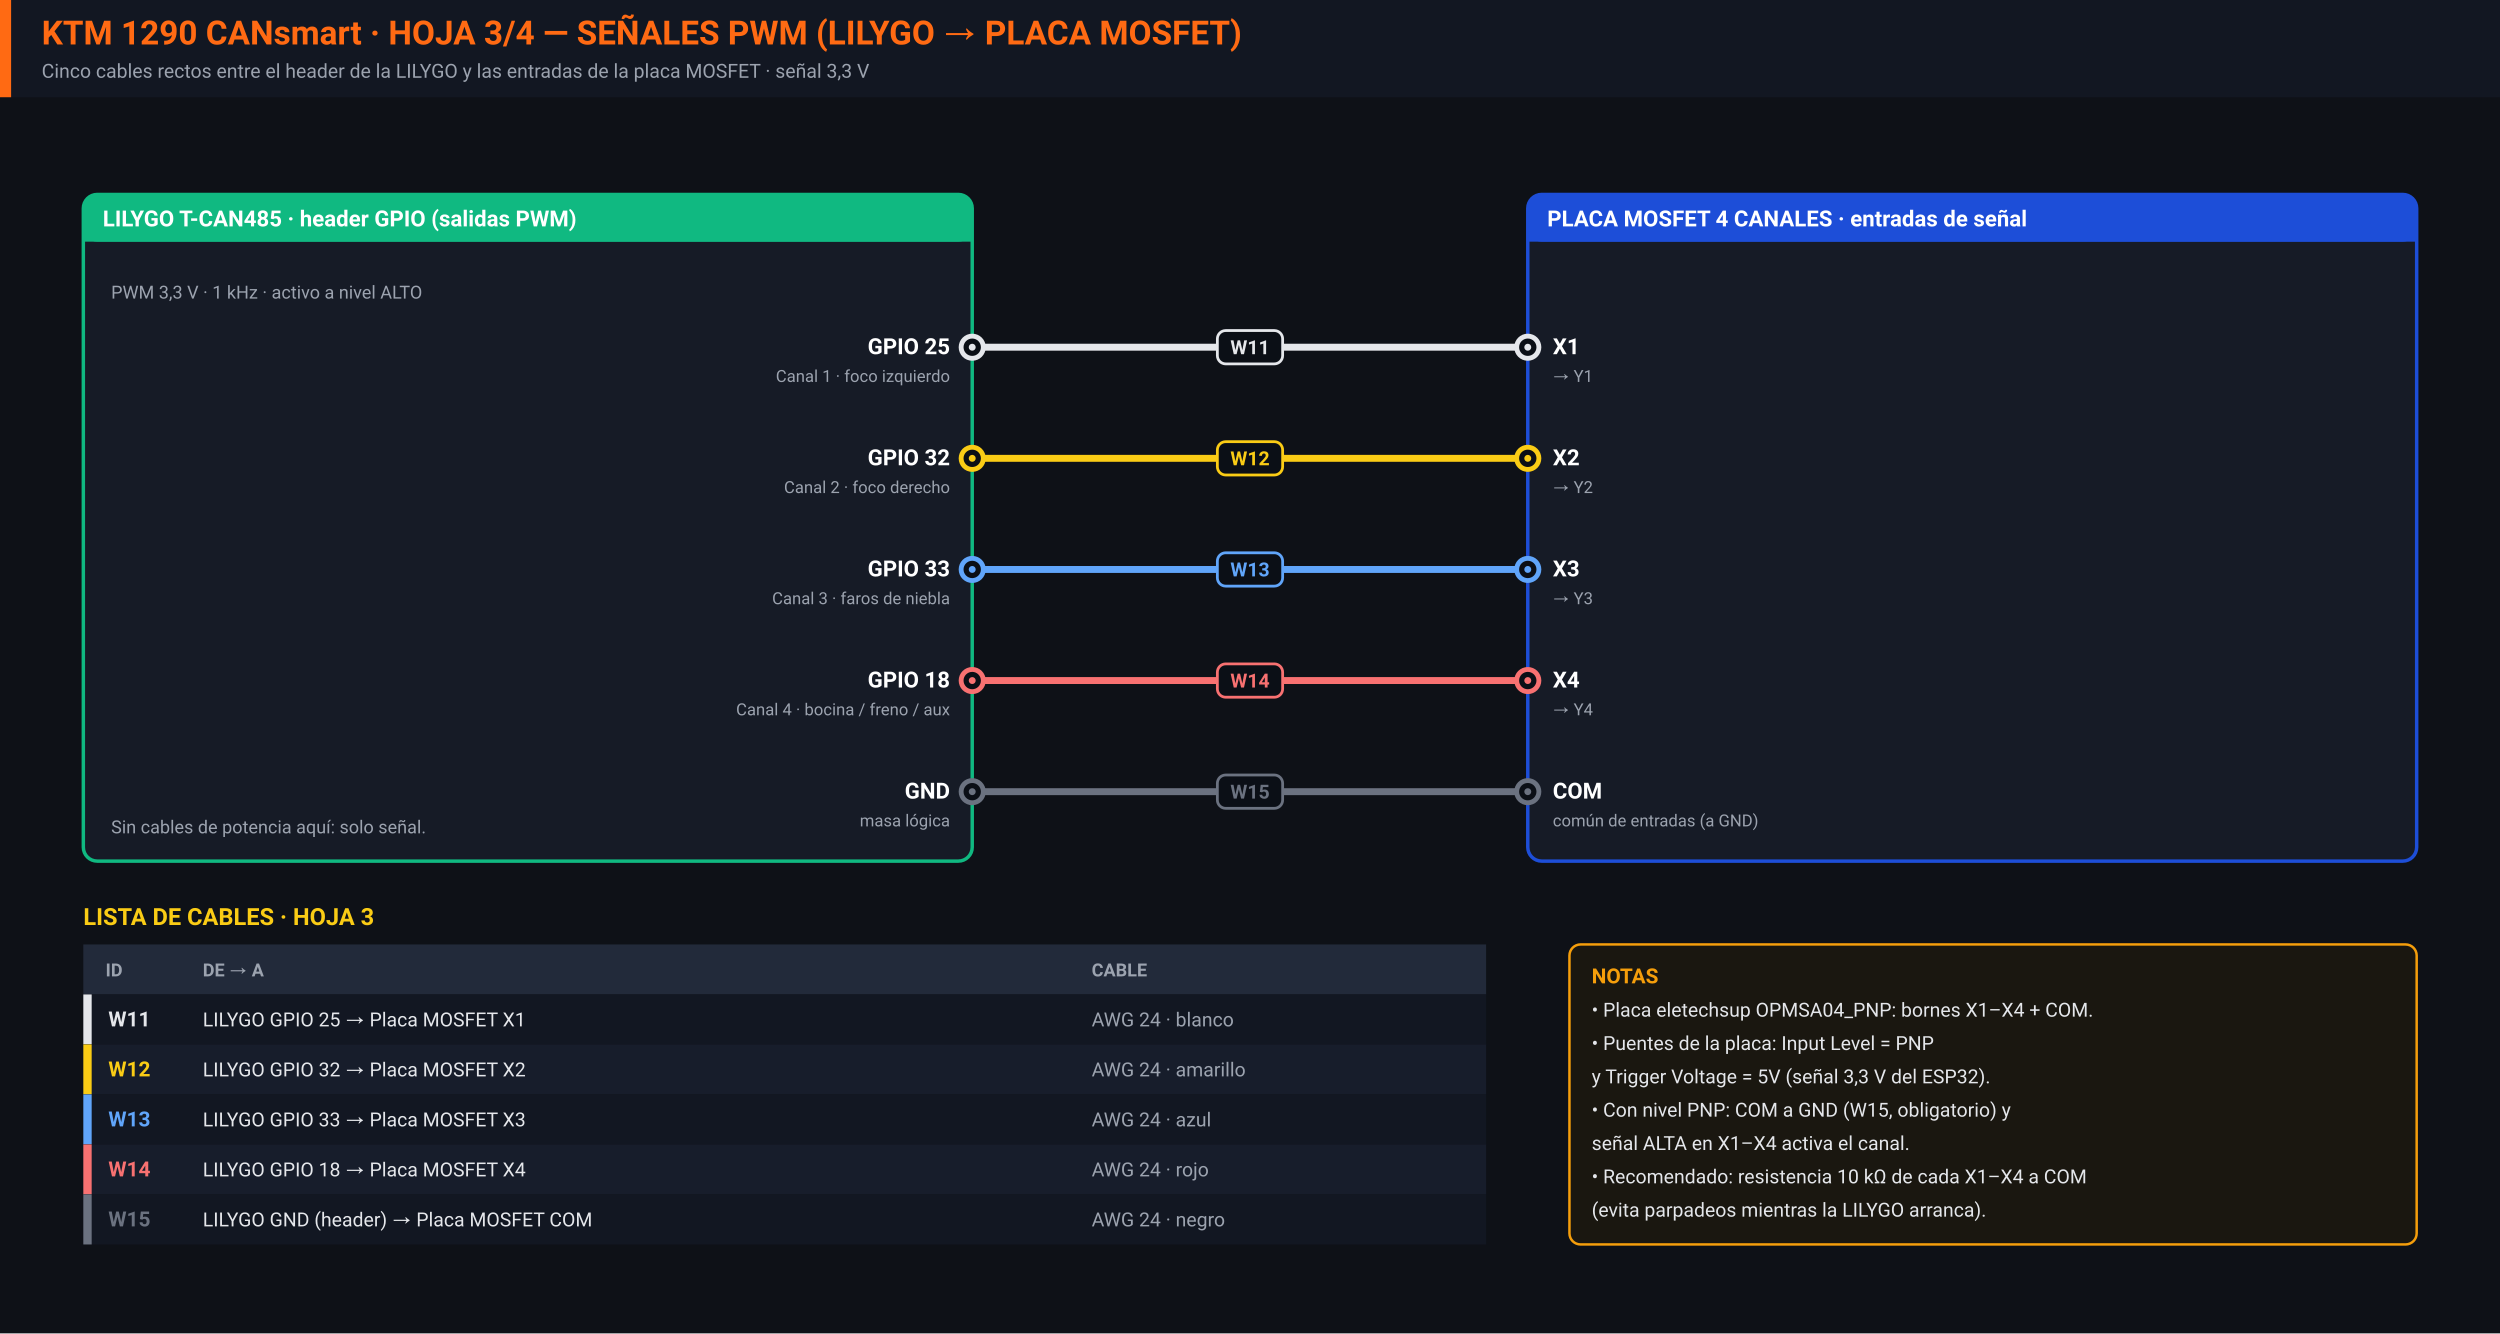
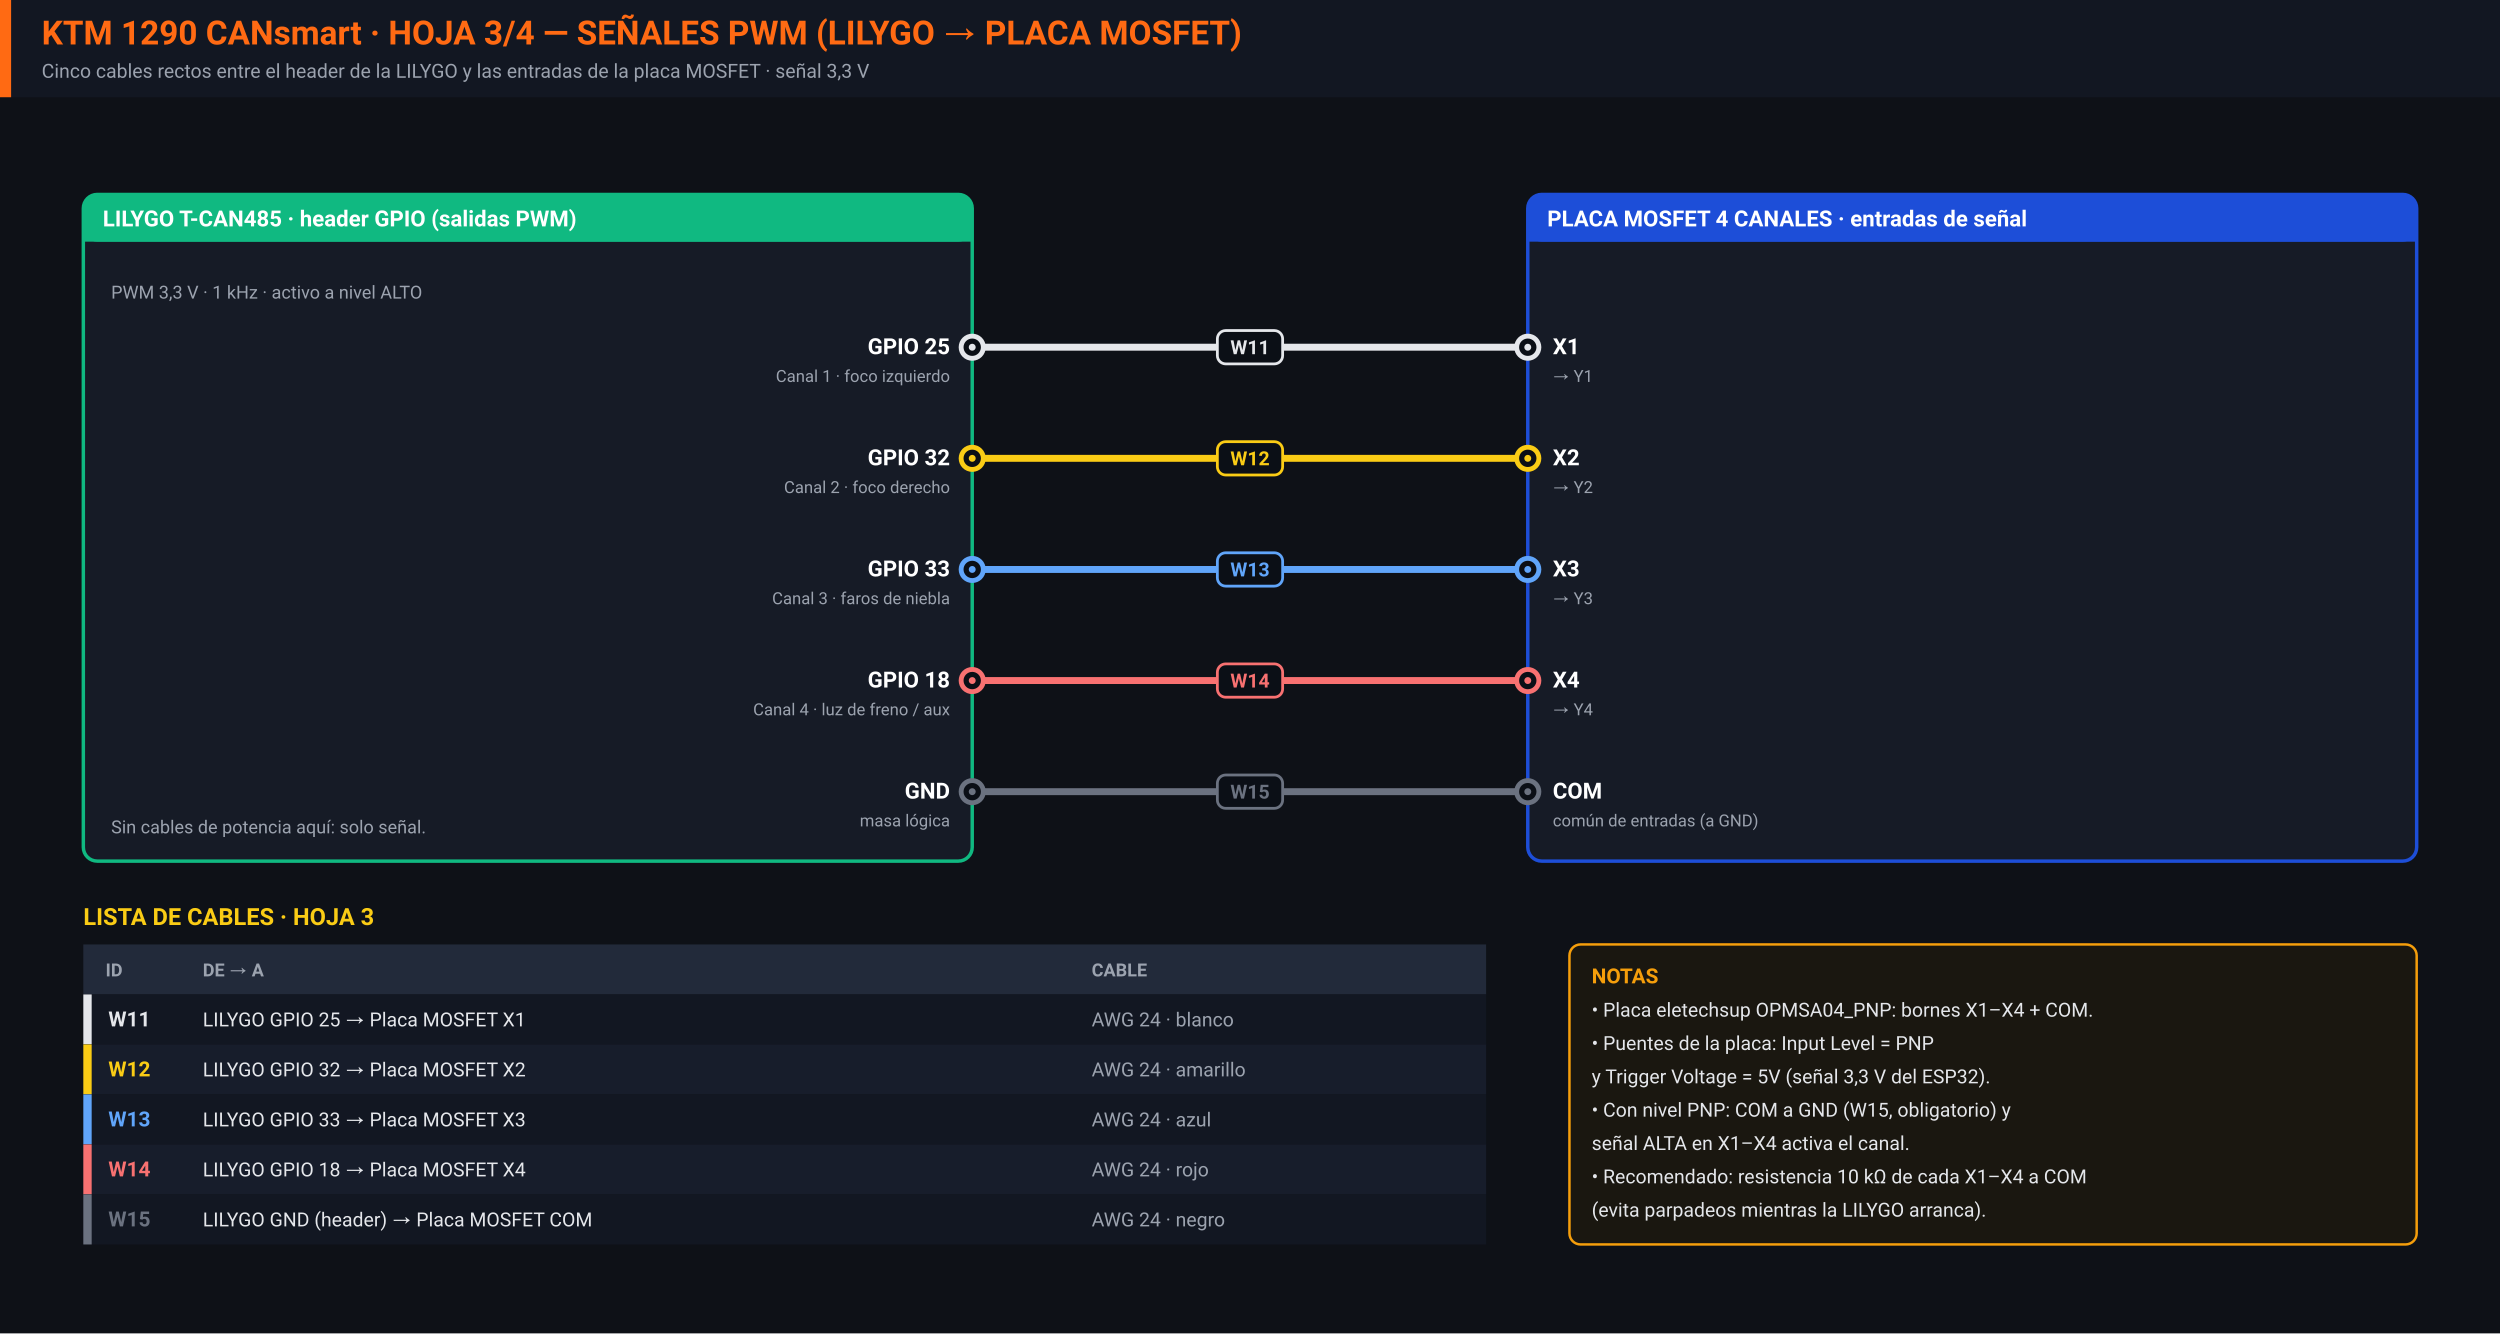
<svg xmlns="http://www.w3.org/2000/svg" viewBox="0 0 1800 960" width="1800" height="960" font-family="'Segoe UI', Roboto, Helvetica, Arial, sans-serif">
  <rect width="1800" height="960" fill="#0e1117" />
  <rect width="1800" height="70" fill="#121722" />
  <rect width="8" height="70" fill="#ff6a13" />
  <text x="30" y="32" font-size="24" font-weight="bold" fill="#ff6a13">KTM 1290 CANsmart · HOJA 3/4 — SEÑALES PWM  (LILYGO → PLACA MOSFET)</text>
  <text x="30" y="56" font-size="14" fill="#9ca3af">Cinco cables rectos entre el header de la LILYGO y las entradas de la placa MOSFET · señal 3,3 V</text>
  <rect x="60" y="140" width="640" height="480" rx="10" fill="#161b26" stroke="#10b981" stroke-width="2.5" />
  <rect x="60" y="140" width="640" height="34" rx="10" fill="#10b981" />
  <rect x="60" y="164" width="640" height="10" fill="#10b981" />
  <text x="74" y="163.0" font-size="16" fill="#ffffff" font-weight="bold" text-anchor="start">LILYGO T-CAN485 · header GPIO (salidas PWM)</text>
  <rect x="1100" y="140" width="640" height="480" rx="10" fill="#161b26" stroke="#1d4ed8" stroke-width="2.5" />
  <rect x="1100" y="140" width="640" height="34" rx="10" fill="#1d4ed8" />
  <rect x="1100" y="164" width="640" height="10" fill="#1d4ed8" />
  <text x="1114" y="163.0" font-size="16" fill="#ffffff" font-weight="bold" text-anchor="start">PLACA MOSFET 4 CANALES · entradas de señal</text>
  <text x="684" y="255" font-size="16" fill="#ffffff" font-weight="bold" text-anchor="end">GPIO 25</text>
  <text x="684" y="275" font-size="12" fill="#9ca3af" font-weight="normal" text-anchor="end">Canal 1 · foco izquierdo</text>
  <text x="1118" y="255" font-size="16" fill="#ffffff" font-weight="bold" text-anchor="start">X1</text>
  <text x="1118" y="275" font-size="12" fill="#9ca3af" font-weight="normal" text-anchor="start">→ Y1</text>
  <text x="684" y="335" font-size="16" fill="#ffffff" font-weight="bold" text-anchor="end">GPIO 32</text>
  <text x="684" y="355" font-size="12" fill="#9ca3af" font-weight="normal" text-anchor="end">Canal 2 · foco derecho</text>
  <text x="1118" y="335" font-size="16" fill="#ffffff" font-weight="bold" text-anchor="start">X2</text>
  <text x="1118" y="355" font-size="12" fill="#9ca3af" font-weight="normal" text-anchor="start">→ Y2</text>
  <text x="684" y="415" font-size="16" fill="#ffffff" font-weight="bold" text-anchor="end">GPIO 33</text>
  <text x="684" y="435" font-size="12" fill="#9ca3af" font-weight="normal" text-anchor="end">Canal 3 · faros de niebla</text>
  <text x="1118" y="415" font-size="16" fill="#ffffff" font-weight="bold" text-anchor="start">X3</text>
  <text x="1118" y="435" font-size="12" fill="#9ca3af" font-weight="normal" text-anchor="start">→ Y3</text>
  <text x="684" y="495" font-size="16" fill="#ffffff" font-weight="bold" text-anchor="end">GPIO 18</text>
-   <text x="684" y="515" font-size="12" fill="#9ca3af" font-weight="normal" text-anchor="end">Canal 4 · bocina / freno / aux</text>
+   <text x="684" y="515" font-size="12" fill="#9ca3af" font-weight="normal" text-anchor="end">Canal 4 · luz de freno / aux</text>
  <text x="1118" y="495" font-size="16" fill="#ffffff" font-weight="bold" text-anchor="start">X4</text>
  <text x="1118" y="515" font-size="12" fill="#9ca3af" font-weight="normal" text-anchor="start">→ Y4</text>
  <text x="684" y="575" font-size="16" fill="#ffffff" font-weight="bold" text-anchor="end">GND</text>
  <text x="684" y="595" font-size="12" fill="#9ca3af" font-weight="normal" text-anchor="end">masa lógica</text>
  <text x="1118" y="575" font-size="16" fill="#ffffff" font-weight="bold" text-anchor="start">COM</text>
  <text x="1118" y="595" font-size="12" fill="#9ca3af" font-weight="normal" text-anchor="start">común de entradas (a GND)</text>
  <text x="80" y="215" font-size="13" fill="#9ca3af" font-weight="normal" text-anchor="start">PWM 3,3 V · 1 kHz · activo a nivel ALTO</text>
  <text x="80" y="600" font-size="13" fill="#9ca3af" font-weight="normal" text-anchor="start">Sin cables de potencia aquí: solo señal.</text>
  <text x="60" y="666" font-size="17" fill="#facc15" font-weight="bold" text-anchor="start">LISTA DE CABLES · HOJA 3</text>
  <rect x="60" y="680" width="1010" height="36" fill="#222a3a" />
  <text x="76" y="703.0" font-size="13" fill="#9ca3af" font-weight="bold" text-anchor="start">ID</text>
  <text x="146" y="703.0" font-size="13" fill="#9ca3af" font-weight="bold" text-anchor="start">DE  →  A</text>
  <text x="786" y="703.0" font-size="13" fill="#9ca3af" font-weight="bold" text-anchor="start">CABLE</text>
  <rect x="60" y="716" width="1010" height="36" fill="#121722" />
  <rect x="60" y="716" width="6" height="36" fill="#e5e7eb" />
  <text x="78" y="739.0" font-size="15" fill="#e5e7eb" font-weight="bold" text-anchor="start">W11</text>
  <text x="146" y="739.0" font-size="14" fill="#e5e7eb" font-weight="normal" text-anchor="start">LILYGO GPIO 25  →  Placa MOSFET X1</text>
  <text x="786" y="739.0" font-size="14" fill="#9ca3af" font-weight="normal" text-anchor="start">AWG 24 · blanco</text>
  <rect x="60" y="752" width="1010" height="36" fill="#171d2b" />
  <rect x="60" y="752" width="6" height="36" fill="#facc15" />
  <text x="78" y="775.0" font-size="15" fill="#facc15" font-weight="bold" text-anchor="start">W12</text>
  <text x="146" y="775.0" font-size="14" fill="#e5e7eb" font-weight="normal" text-anchor="start">LILYGO GPIO 32  →  Placa MOSFET X2</text>
  <text x="786" y="775.0" font-size="14" fill="#9ca3af" font-weight="normal" text-anchor="start">AWG 24 · amarillo</text>
  <rect x="60" y="788" width="1010" height="36" fill="#121722" />
  <rect x="60" y="788" width="6" height="36" fill="#60a5fa" />
  <text x="78" y="811.0" font-size="15" fill="#60a5fa" font-weight="bold" text-anchor="start">W13</text>
  <text x="146" y="811.0" font-size="14" fill="#e5e7eb" font-weight="normal" text-anchor="start">LILYGO GPIO 33  →  Placa MOSFET X3</text>
  <text x="786" y="811.0" font-size="14" fill="#9ca3af" font-weight="normal" text-anchor="start">AWG 24 · azul</text>
  <rect x="60" y="824" width="1010" height="36" fill="#171d2b" />
  <rect x="60" y="824" width="6" height="36" fill="#f87171" />
  <text x="78" y="847.0" font-size="15" fill="#f87171" font-weight="bold" text-anchor="start">W14</text>
  <text x="146" y="847.0" font-size="14" fill="#e5e7eb" font-weight="normal" text-anchor="start">LILYGO GPIO 18  →  Placa MOSFET X4</text>
  <text x="786" y="847.0" font-size="14" fill="#9ca3af" font-weight="normal" text-anchor="start">AWG 24 · rojo</text>
  <rect x="60" y="860" width="1010" height="36" fill="#121722" />
  <rect x="60" y="860" width="6" height="36" fill="#6b7280" />
  <text x="78" y="883.0" font-size="15" fill="#6b7280" font-weight="bold" text-anchor="start">W15</text>
  <text x="146" y="883.0" font-size="14" fill="#e5e7eb" font-weight="normal" text-anchor="start">LILYGO GND (header)  →  Placa MOSFET COM</text>
  <text x="786" y="883.0" font-size="14" fill="#9ca3af" font-weight="normal" text-anchor="start">AWG 24 · negro</text>
  <rect x="1130" y="680" width="610" height="216" rx="8" fill="#1a1710" stroke="#f59e0b" stroke-width="1.8" />
  <text x="1146" y="708" font-size="15" fill="#f59e0b" font-weight="bold" text-anchor="start">NOTAS</text>
  <text x="1146" y="732" font-size="14" fill="#e5e7eb" font-weight="normal" text-anchor="start">• Placa eletechsup OPMSA04_PNP: bornes X1–X4 + COM.</text>
  <text x="1146" y="756" font-size="14" fill="#e5e7eb" font-weight="normal" text-anchor="start">• Puentes de la placa: Input Level = PNP</text>
  <text x="1146" y="780" font-size="14" fill="#e5e7eb" font-weight="normal" text-anchor="start">  y Trigger Voltage = 5V (señal 3,3 V del ESP32).</text>
  <text x="1146" y="804" font-size="14" fill="#e5e7eb" font-weight="normal" text-anchor="start">• Con nivel PNP: COM a GND (W15, obligatorio) y</text>
  <text x="1146" y="828" font-size="14" fill="#e5e7eb" font-weight="normal" text-anchor="start">  señal ALTA en X1–X4 activa el canal.</text>
  <text x="1146" y="852" font-size="14" fill="#e5e7eb" font-weight="normal" text-anchor="start">• Recomendado: resistencia 10 kΩ de cada X1–X4 a COM</text>
  <text x="1146" y="876" font-size="14" fill="#e5e7eb" font-weight="normal" text-anchor="start">  (evita parpadeos mientras la LILYGO arranca).</text>
  <path d="M 700 250 L 1100 250" fill="none" stroke="#e5e7eb" stroke-width="5" stroke-linecap="round" stroke-linejoin="round" />
  <path d="M 700 330 L 1100 330" fill="none" stroke="#facc15" stroke-width="5" stroke-linecap="round" stroke-linejoin="round" />
  <path d="M 700 410 L 1100 410" fill="none" stroke="#60a5fa" stroke-width="5" stroke-linecap="round" stroke-linejoin="round" />
  <path d="M 700 490 L 1100 490" fill="none" stroke="#f87171" stroke-width="5" stroke-linecap="round" stroke-linejoin="round" />
  <path d="M 700 570 L 1100 570" fill="none" stroke="#6b7280" stroke-width="5" stroke-linecap="round" stroke-linejoin="round" />
  <circle cx="700" cy="250" r="8" fill="#0b0f16" stroke="#e5e7eb" stroke-width="3.5" />
  <circle cx="700" cy="250" r="2.5" fill="#e5e7eb" />
  <circle cx="1100" cy="250" r="8" fill="#0b0f16" stroke="#e5e7eb" stroke-width="3.5" />
  <circle cx="1100" cy="250" r="2.5" fill="#e5e7eb" />
  <circle cx="700" cy="330" r="8" fill="#0b0f16" stroke="#facc15" stroke-width="3.5" />
  <circle cx="700" cy="330" r="2.5" fill="#facc15" />
  <circle cx="1100" cy="330" r="8" fill="#0b0f16" stroke="#facc15" stroke-width="3.5" />
  <circle cx="1100" cy="330" r="2.5" fill="#facc15" />
  <circle cx="700" cy="410" r="8" fill="#0b0f16" stroke="#60a5fa" stroke-width="3.5" />
  <circle cx="700" cy="410" r="2.5" fill="#60a5fa" />
  <circle cx="1100" cy="410" r="8" fill="#0b0f16" stroke="#60a5fa" stroke-width="3.5" />
  <circle cx="1100" cy="410" r="2.5" fill="#60a5fa" />
  <circle cx="700" cy="490" r="8" fill="#0b0f16" stroke="#f87171" stroke-width="3.5" />
  <circle cx="700" cy="490" r="2.5" fill="#f87171" />
  <circle cx="1100" cy="490" r="8" fill="#0b0f16" stroke="#f87171" stroke-width="3.5" />
  <circle cx="1100" cy="490" r="2.5" fill="#f87171" />
  <circle cx="700" cy="570" r="8" fill="#0b0f16" stroke="#6b7280" stroke-width="3.5" />
  <circle cx="700" cy="570" r="2.5" fill="#6b7280" />
  <circle cx="1100" cy="570" r="8" fill="#0b0f16" stroke="#6b7280" stroke-width="3.5" />
  <circle cx="1100" cy="570" r="2.5" fill="#6b7280" />
  <rect x="876.5" y="238" width="47" height="24" rx="6" fill="#0b0f16" stroke="#e5e7eb" stroke-width="2" />
  <text x="900" y="255" font-size="14" font-weight="bold" fill="#e5e7eb" text-anchor="middle">W11</text>
  <rect x="876.5" y="318" width="47" height="24" rx="6" fill="#0b0f16" stroke="#facc15" stroke-width="2" />
  <text x="900" y="335" font-size="14" font-weight="bold" fill="#facc15" text-anchor="middle">W12</text>
  <rect x="876.5" y="398" width="47" height="24" rx="6" fill="#0b0f16" stroke="#60a5fa" stroke-width="2" />
  <text x="900" y="415" font-size="14" font-weight="bold" fill="#60a5fa" text-anchor="middle">W13</text>
  <rect x="876.5" y="478" width="47" height="24" rx="6" fill="#0b0f16" stroke="#f87171" stroke-width="2" />
  <text x="900" y="495" font-size="14" font-weight="bold" fill="#f87171" text-anchor="middle">W14</text>
  <rect x="876.5" y="558" width="47" height="24" rx="6" fill="#0b0f16" stroke="#6b7280" stroke-width="2" />
  <text x="900" y="575" font-size="14" font-weight="bold" fill="#6b7280" text-anchor="middle">W15</text>
</svg>
